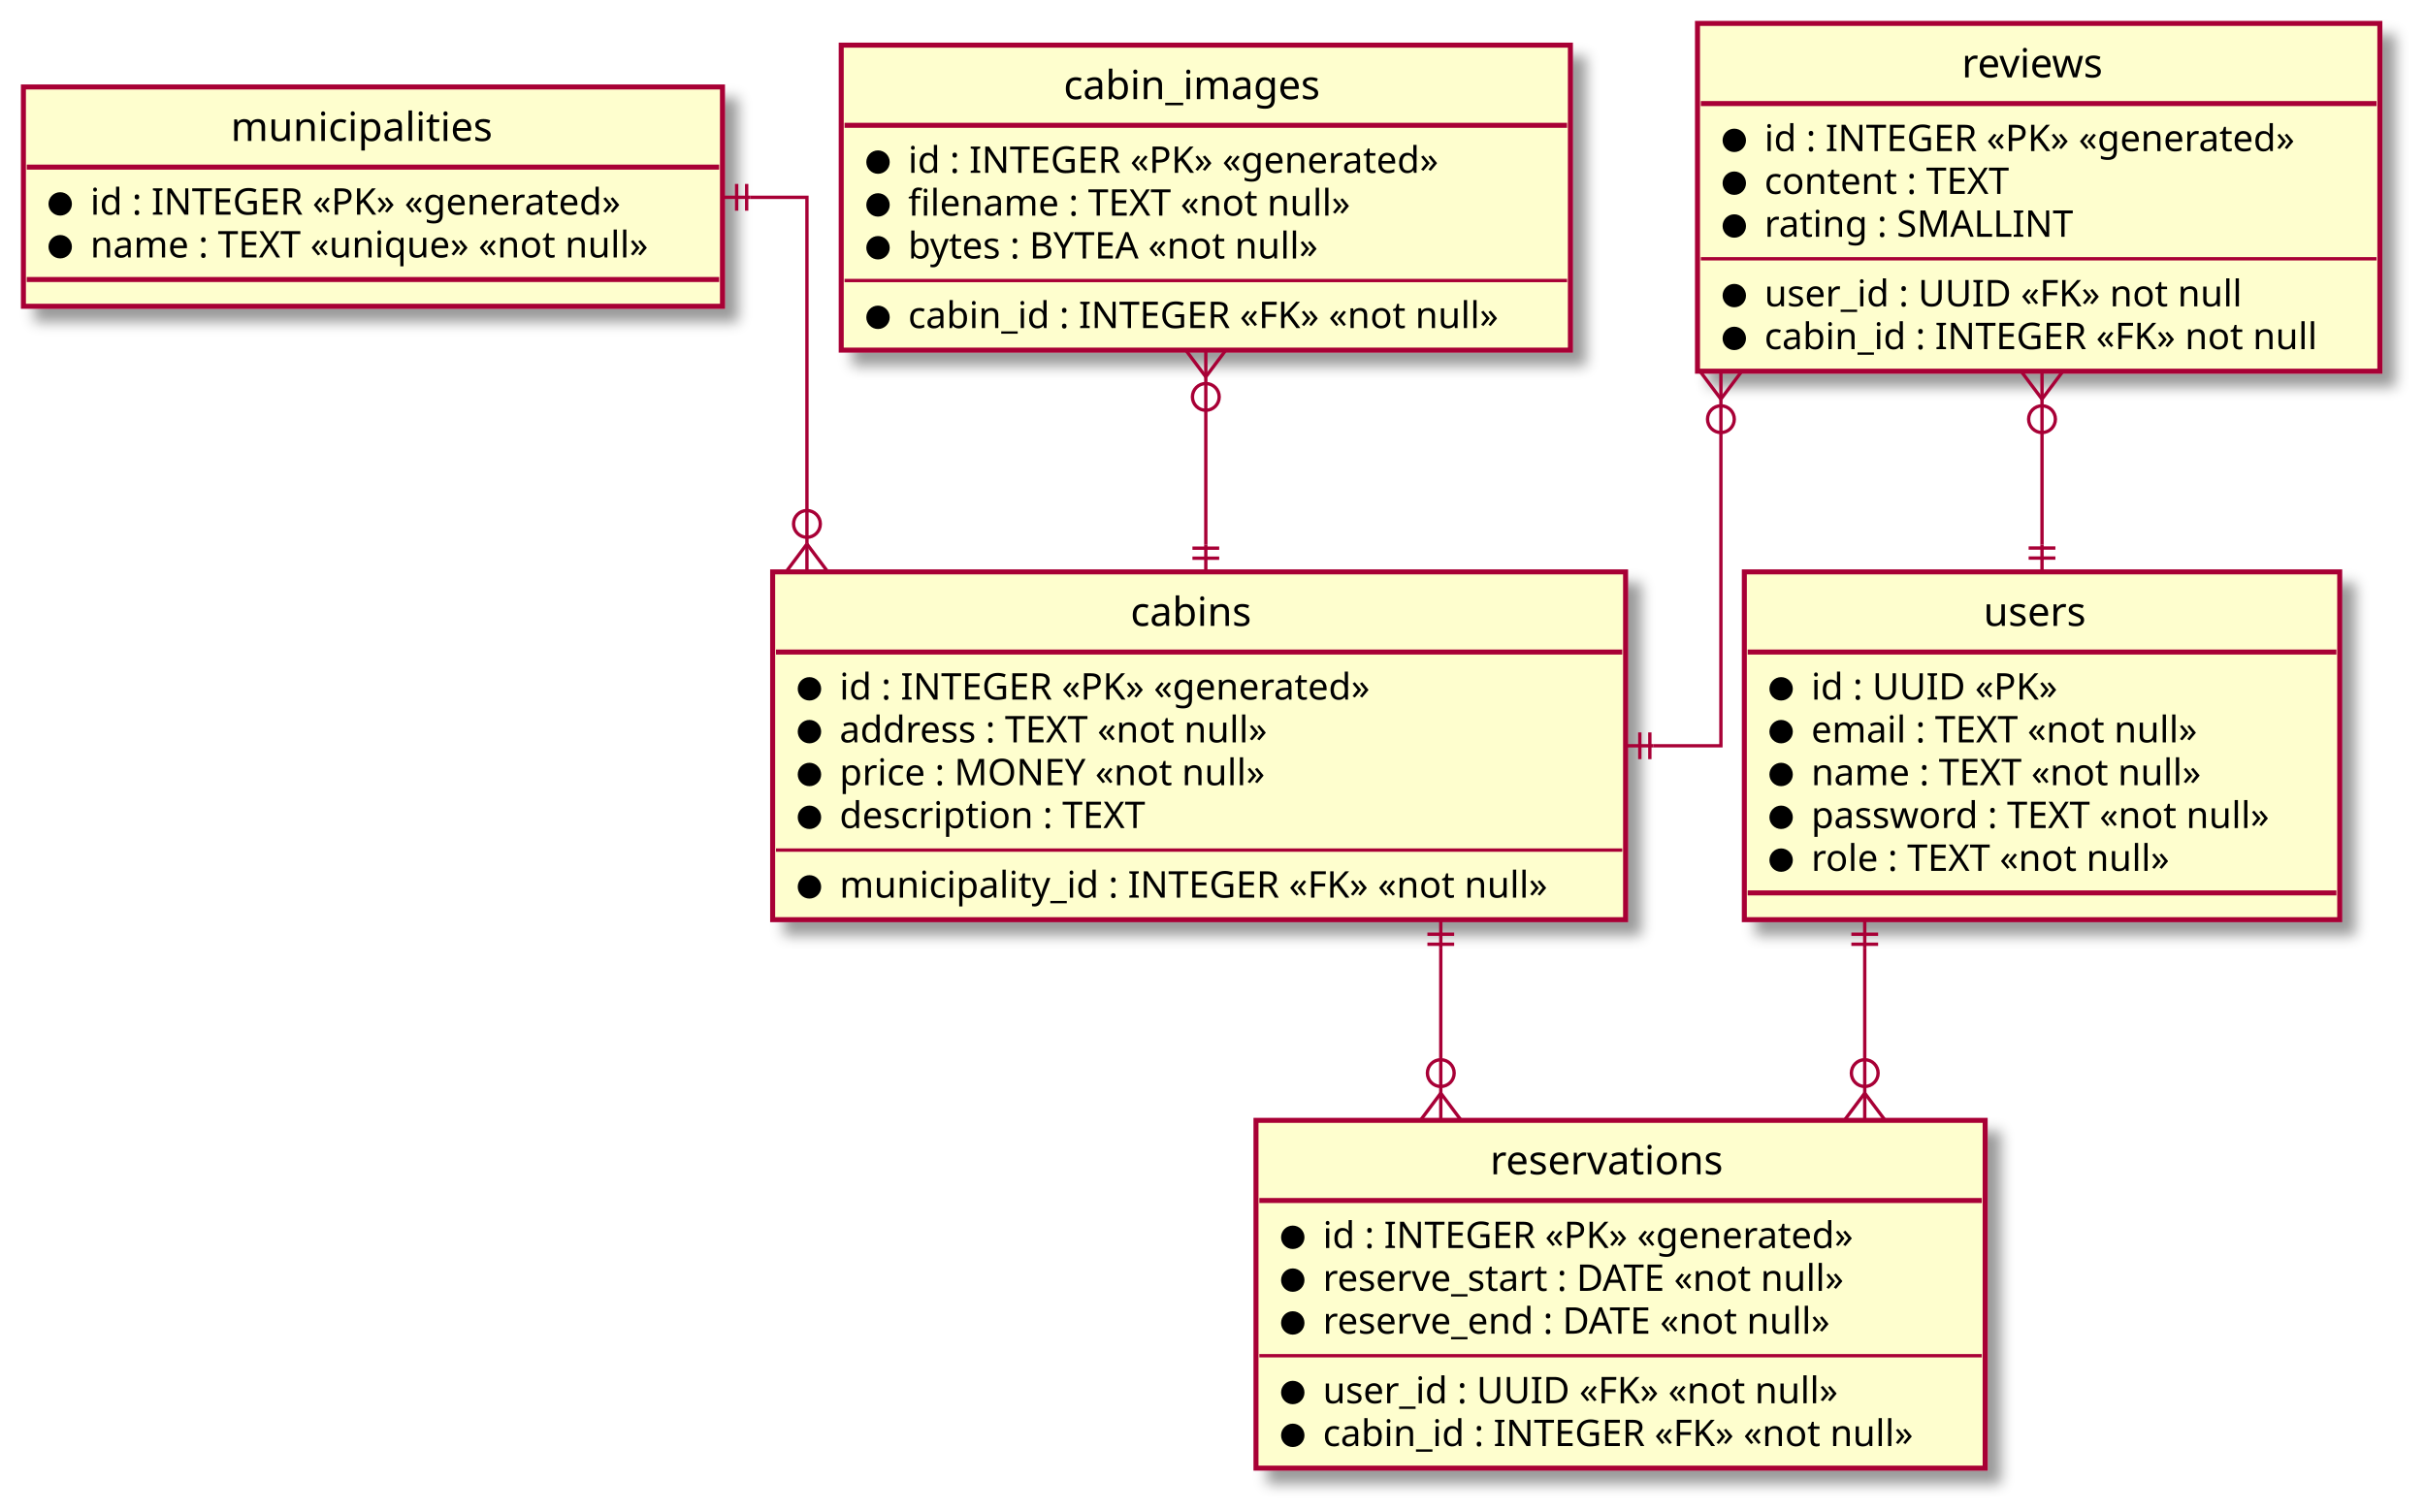
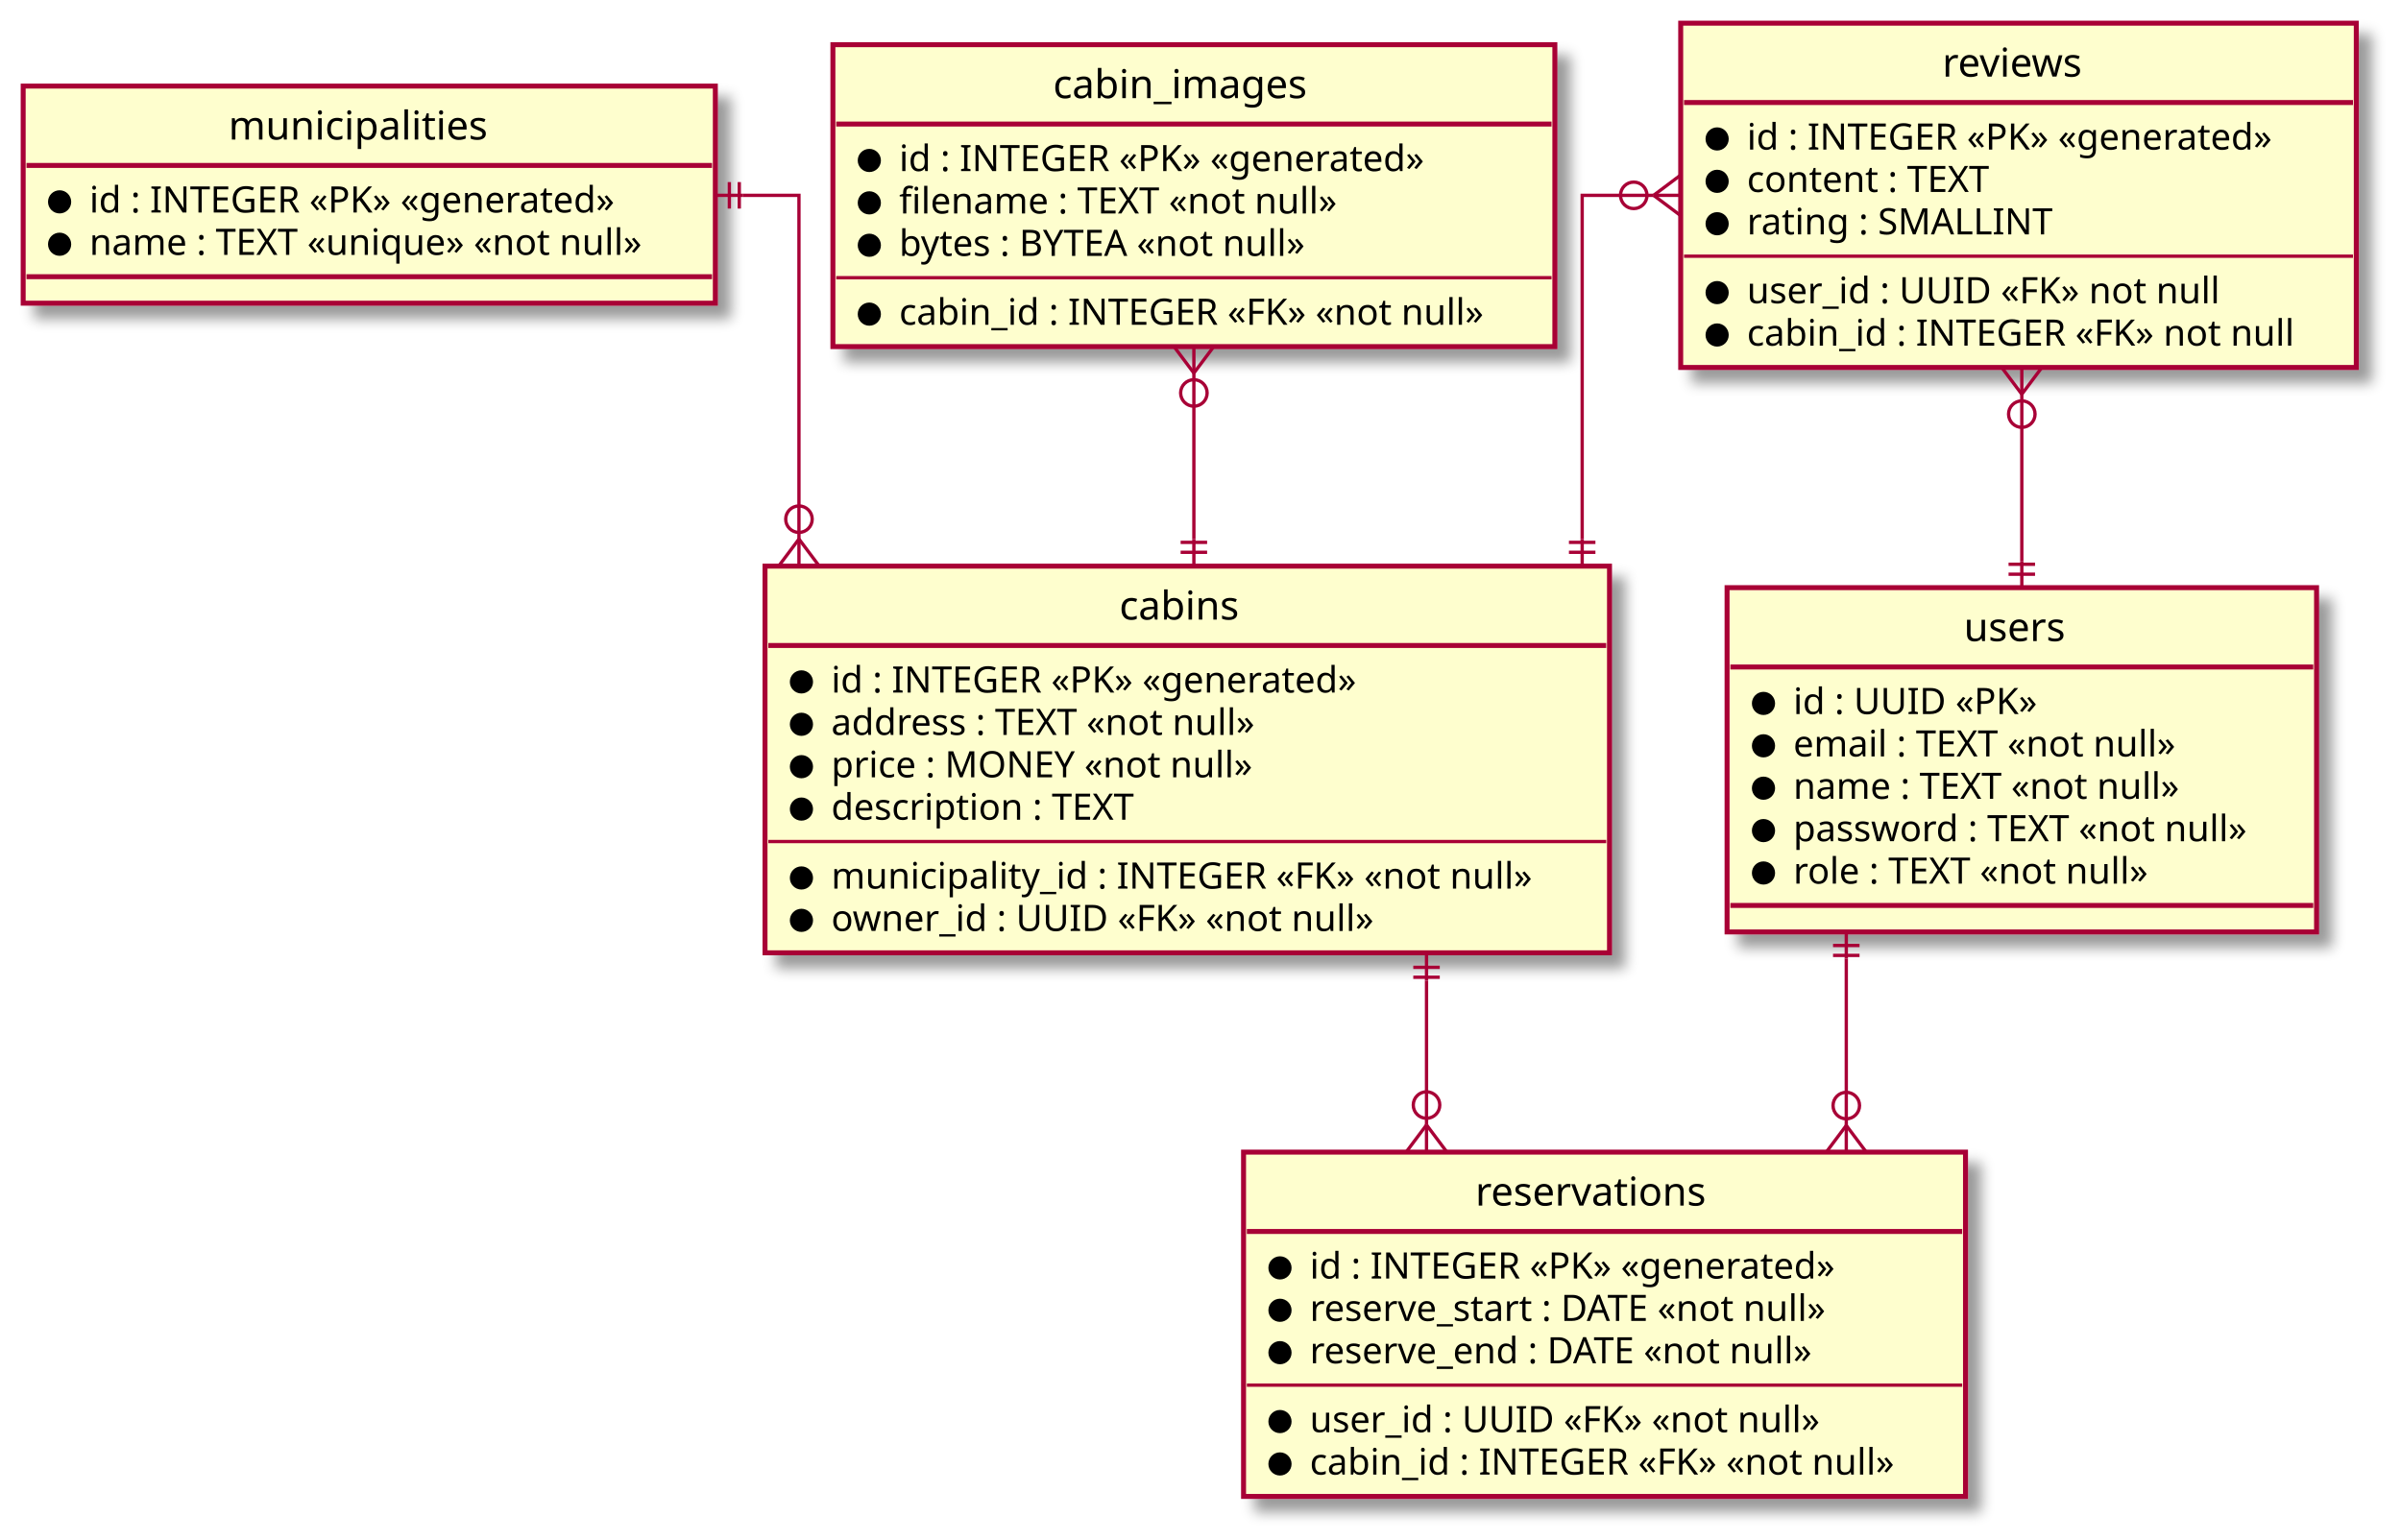
- <svg xmlns="http://www.w3.org/2000/svg" contentScriptType="application/ecmascript" contentStyleType="text/css" height="452px" preserveAspectRatio="none" style="width:725px;height:452px;" version="1.1" viewBox="0 0 725 452" width="725px" zoomAndPan="magnify">
+ <svg xmlns="http://www.w3.org/2000/svg" contentScriptType="application/ecmascript" contentStyleType="text/css" height="465px" preserveAspectRatio="none" style="width:725px;height:465px;" version="1.1" viewBox="0 0 725 465" width="725px" zoomAndPan="magnify">
  <defs>
-     <filter height="300%" id="f1tjq5x3dky7tp" width="300%" x="-1" y="-1">
+     <filter height="300%" id="f19x8k7tcmi529" width="300%" x="-1" y="-1">
      <feGaussianBlur result="blurOut" stdDeviation="2.0" />
      <feColorMatrix in="blurOut" result="blurOut2" type="matrix" values="0 0 0 0 0 0 0 0 0 0 0 0 0 0 0 0 0 0 .4 0" />
      <feOffset dx="4.0" dy="4.0" in="blurOut2" result="blurOut3" />
      <feBlend in="SourceGraphic" in2="blurOut3" mode="normal" />
    </filter>
  </defs>
  <g>
-     <rect codeLine="5" fill="#FEFECE" filter="url(#f1tjq5x3dky7tp)" height="103.992" id="users" style="stroke:#A80036;stroke-width:1.5;" width="178" x="521.5" y="171" />
-     <text fill="#000000" font-family="sans-serif" font-size="12" lengthAdjust="spacing" textLength="35" x="593" y="187.139">users</text>
-     <line style="stroke:#A80036;stroke-width:1.5;" x1="522.5" x2="698.5" y1="194.969" y2="194.969" />
-     <ellipse cx="532.5" cy="205.969" fill="#000000" rx="3" ry="3" style="stroke:#000000;stroke-width:1.0;" />
-     <text fill="#000000" font-family="sans-serif" font-size="11" lengthAdjust="spacing" textLength="78" x="541.5" y="209.179">id : UUID «PK»</text>
-     <ellipse cx="532.5" cy="218.773" fill="#000000" rx="3" ry="3" style="stroke:#000000;stroke-width:1.0;" />
-     <text fill="#000000" font-family="sans-serif" font-size="11" lengthAdjust="spacing" textLength="127" x="541.5" y="221.984">email : TEXT «not null»</text>
-     <ellipse cx="532.5" cy="231.578" fill="#000000" rx="3" ry="3" style="stroke:#000000;stroke-width:1.0;" />
-     <text fill="#000000" font-family="sans-serif" font-size="11" lengthAdjust="spacing" textLength="128" x="541.5" y="234.789">name : TEXT «not null»</text>
-     <ellipse cx="532.5" cy="244.383" fill="#000000" rx="3" ry="3" style="stroke:#000000;stroke-width:1.0;" />
-     <text fill="#000000" font-family="sans-serif" font-size="11" lengthAdjust="spacing" textLength="152" x="541.5" y="247.593">password : TEXT «not null»</text>
-     <ellipse cx="532.5" cy="257.188" fill="#000000" rx="3" ry="3" style="stroke:#000000;stroke-width:1.0;" />
-     <text fill="#000000" font-family="sans-serif" font-size="11" lengthAdjust="spacing" textLength="118" x="541.5" y="260.398">role : TEXT «not null»</text>
-     <line style="stroke:#A80036;stroke-width:1.5;" x1="522.5" x2="698.5" y1="266.992" y2="266.992" />
-     <rect codeLine="13" fill="#FEFECE" filter="url(#f1tjq5x3dky7tp)" height="65.578" id="municipalities" style="stroke:#A80036;stroke-width:1.5;" width="209" x="7" y="26" />
+     <rect codeLine="5" fill="#FEFECE" filter="url(#f19x8k7tcmi529)" height="103.992" id="users" style="stroke:#A80036;stroke-width:1.5;" width="178" x="521.5" y="177.5" />
+     <text fill="#000000" font-family="sans-serif" font-size="12" lengthAdjust="spacing" textLength="35" x="593" y="193.639">users</text>
+     <line style="stroke:#A80036;stroke-width:1.5;" x1="522.5" x2="698.5" y1="201.469" y2="201.469" />
+     <ellipse cx="532.5" cy="212.469" fill="#000000" rx="3" ry="3" style="stroke:#000000;stroke-width:1.0;" />
+     <text fill="#000000" font-family="sans-serif" font-size="11" lengthAdjust="spacing" textLength="78" x="541.5" y="215.679">id : UUID «PK»</text>
+     <ellipse cx="532.5" cy="225.273" fill="#000000" rx="3" ry="3" style="stroke:#000000;stroke-width:1.0;" />
+     <text fill="#000000" font-family="sans-serif" font-size="11" lengthAdjust="spacing" textLength="127" x="541.5" y="228.484">email : TEXT «not null»</text>
+     <ellipse cx="532.5" cy="238.078" fill="#000000" rx="3" ry="3" style="stroke:#000000;stroke-width:1.0;" />
+     <text fill="#000000" font-family="sans-serif" font-size="11" lengthAdjust="spacing" textLength="128" x="541.5" y="241.289">name : TEXT «not null»</text>
+     <ellipse cx="532.5" cy="250.883" fill="#000000" rx="3" ry="3" style="stroke:#000000;stroke-width:1.0;" />
+     <text fill="#000000" font-family="sans-serif" font-size="11" lengthAdjust="spacing" textLength="152" x="541.5" y="254.093">password : TEXT «not null»</text>
+     <ellipse cx="532.5" cy="263.688" fill="#000000" rx="3" ry="3" style="stroke:#000000;stroke-width:1.0;" />
+     <text fill="#000000" font-family="sans-serif" font-size="11" lengthAdjust="spacing" textLength="118" x="541.5" y="266.898">role : TEXT «not null»</text>
+     <line style="stroke:#A80036;stroke-width:1.5;" x1="522.5" x2="698.5" y1="273.492" y2="273.492" />
+     <rect codeLine="13" fill="#FEFECE" filter="url(#f19x8k7tcmi529)" height="65.578" id="municipalities" style="stroke:#A80036;stroke-width:1.5;" width="209" x="7" y="26" />
    <text fill="#000000" font-family="sans-serif" font-size="12" lengthAdjust="spacing" textLength="85" x="69" y="42.139">municipalities</text>
    <line style="stroke:#A80036;stroke-width:1.5;" x1="8" x2="215" y1="49.969" y2="49.969" />
    <ellipse cx="18" cy="60.969" fill="#000000" rx="3" ry="3" style="stroke:#000000;stroke-width:1.0;" />
    <text fill="#000000" font-family="sans-serif" font-size="11" lengthAdjust="spacing" textLength="174" x="27" y="64.179">id : INTEGER «PK» «generated»</text>
    <ellipse cx="18" cy="73.773" fill="#000000" rx="3" ry="3" style="stroke:#000000;stroke-width:1.0;" />
    <text fill="#000000" font-family="sans-serif" font-size="11" lengthAdjust="spacing" textLength="183" x="27" y="76.984">name : TEXT «unique» «not null»</text>
    <line style="stroke:#A80036;stroke-width:1.5;" x1="8" x2="215" y1="83.578" y2="83.578" />
-     <rect codeLine="18" fill="#FEFECE" filter="url(#f1tjq5x3dky7tp)" height="103.992" id="cabins" style="stroke:#A80036;stroke-width:1.5;" width="255" x="231" y="171" />
+     <rect codeLine="18" fill="#FEFECE" filter="url(#f19x8k7tcmi529)" height="116.797" id="cabins" style="stroke:#A80036;stroke-width:1.5;" width="255" x="231" y="171" />
    <text fill="#000000" font-family="sans-serif" font-size="12" lengthAdjust="spacing" textLength="41" x="338" y="187.139">cabins</text>
    <line style="stroke:#A80036;stroke-width:1.5;" x1="232" x2="485" y1="194.969" y2="194.969" />
    <ellipse cx="242" cy="205.969" fill="#000000" rx="3" ry="3" style="stroke:#000000;stroke-width:1.0;" />
    <text fill="#000000" font-family="sans-serif" font-size="11" lengthAdjust="spacing" textLength="174" x="251" y="209.179">id : INTEGER «PK» «generated»</text>
    <ellipse cx="242" cy="218.773" fill="#000000" rx="3" ry="3" style="stroke:#000000;stroke-width:1.0;" />
    <text fill="#000000" font-family="sans-serif" font-size="11" lengthAdjust="spacing" textLength="143" x="251" y="221.984">address : TEXT «not null»</text>
    <ellipse cx="242" cy="231.578" fill="#000000" rx="3" ry="3" style="stroke:#000000;stroke-width:1.0;" />
    <text fill="#000000" font-family="sans-serif" font-size="11" lengthAdjust="spacing" textLength="136" x="251" y="234.789">price : MONEY «not null»</text>
    <ellipse cx="242" cy="244.383" fill="#000000" rx="3" ry="3" style="stroke:#000000;stroke-width:1.0;" />
    <text fill="#000000" font-family="sans-serif" font-size="11" lengthAdjust="spacing" textLength="101" x="251" y="247.593">description : TEXT</text>
    <line style="stroke:#A80036;stroke-width:1.0;" x1="232" x2="485" y1="254.188" y2="254.188" />
    <ellipse cx="242" cy="265.188" fill="#000000" rx="3" ry="3" style="stroke:#000000;stroke-width:1.0;" />
    <text fill="#000000" font-family="sans-serif" font-size="11" lengthAdjust="spacing" textLength="229" x="251" y="268.398">municipality_id : INTEGER «FK» «not null»</text>
-     <rect codeLine="27" fill="#FEFECE" filter="url(#f1tjq5x3dky7tp)" height="103.992" id="reviews" style="stroke:#A80036;stroke-width:1.5;" width="204" x="507.5" y="7" />
+     <ellipse cx="242" cy="277.992" fill="#000000" rx="3" ry="3" style="stroke:#000000;stroke-width:1.0;" />
+     <text fill="#000000" font-family="sans-serif" font-size="11" lengthAdjust="spacing" textLength="176" x="251" y="281.203">owner_id : UUID «FK» «not null»</text>
+     <rect codeLine="28" fill="#FEFECE" filter="url(#f19x8k7tcmi529)" height="103.992" id="reviews" style="stroke:#A80036;stroke-width:1.5;" width="204" x="507.5" y="7" />
    <text fill="#000000" font-family="sans-serif" font-size="12" lengthAdjust="spacing" textLength="46" x="586.5" y="23.139">reviews</text>
    <line style="stroke:#A80036;stroke-width:1.5;" x1="508.5" x2="710.5" y1="30.969" y2="30.969" />
    <ellipse cx="518.5" cy="41.969" fill="#000000" rx="3" ry="3" style="stroke:#000000;stroke-width:1.0;" />
    <text fill="#000000" font-family="sans-serif" font-size="11" lengthAdjust="spacing" textLength="174" x="527.5" y="45.179">id : INTEGER «PK» «generated»</text>
    <ellipse cx="518.5" cy="54.773" fill="#000000" rx="3" ry="3" style="stroke:#000000;stroke-width:1.0;" />
    <text fill="#000000" font-family="sans-serif" font-size="11" lengthAdjust="spacing" textLength="80" x="527.5" y="57.984">content : TEXT</text>
    <ellipse cx="518.5" cy="67.578" fill="#000000" rx="3" ry="3" style="stroke:#000000;stroke-width:1.0;" />
    <text fill="#000000" font-family="sans-serif" font-size="11" lengthAdjust="spacing" textLength="97" x="527.5" y="70.789">rating : SMALLINT</text>
    <line style="stroke:#A80036;stroke-width:1.0;" x1="508.5" x2="710.5" y1="77.383" y2="77.383" />
    <ellipse cx="518.5" cy="88.383" fill="#000000" rx="3" ry="3" style="stroke:#000000;stroke-width:1.0;" />
    <text fill="#000000" font-family="sans-serif" font-size="11" lengthAdjust="spacing" textLength="153" x="527.5" y="91.593">user_id : UUID «FK» not null</text>
    <ellipse cx="518.5" cy="101.188" fill="#000000" rx="3" ry="3" style="stroke:#000000;stroke-width:1.0;" />
    <text fill="#000000" font-family="sans-serif" font-size="11" lengthAdjust="spacing" textLength="178" x="527.5" y="104.398">cabin_id : INTEGER «FK» not null</text>
-     <rect codeLine="36" fill="#FEFECE" filter="url(#f1tjq5x3dky7tp)" height="103.992" id="reservations" style="stroke:#A80036;stroke-width:1.5;" width="218" x="375.5" y="335" />
-     <text fill="#000000" font-family="sans-serif" font-size="12" lengthAdjust="spacing" textLength="78" x="445.5" y="351.139">reservations</text>
-     <line style="stroke:#A80036;stroke-width:1.5;" x1="376.5" x2="592.5" y1="358.969" y2="358.969" />
-     <ellipse cx="386.5" cy="369.969" fill="#000000" rx="3" ry="3" style="stroke:#000000;stroke-width:1.0;" />
-     <text fill="#000000" font-family="sans-serif" font-size="11" lengthAdjust="spacing" textLength="174" x="395.5" y="373.179">id : INTEGER «PK» «generated»</text>
-     <ellipse cx="386.5" cy="382.773" fill="#000000" rx="3" ry="3" style="stroke:#000000;stroke-width:1.0;" />
-     <text fill="#000000" font-family="sans-serif" font-size="11" lengthAdjust="spacing" textLength="174" x="395.5" y="385.984">reserve_start : DATE «not null»</text>
-     <ellipse cx="386.5" cy="395.578" fill="#000000" rx="3" ry="3" style="stroke:#000000;stroke-width:1.0;" />
-     <text fill="#000000" font-family="sans-serif" font-size="11" lengthAdjust="spacing" textLength="168" x="395.5" y="398.789">reserve_end : DATE «not null»</text>
-     <line style="stroke:#A80036;stroke-width:1.0;" x1="376.5" x2="592.5" y1="405.383" y2="405.383" />
-     <ellipse cx="386.5" cy="416.383" fill="#000000" rx="3" ry="3" style="stroke:#000000;stroke-width:1.0;" />
-     <text fill="#000000" font-family="sans-serif" font-size="11" lengthAdjust="spacing" textLength="167" x="395.5" y="419.593">user_id : UUID «FK» «not null»</text>
-     <ellipse cx="386.5" cy="429.188" fill="#000000" rx="3" ry="3" style="stroke:#000000;stroke-width:1.0;" />
-     <text fill="#000000" font-family="sans-serif" font-size="11" lengthAdjust="spacing" textLength="192" x="395.5" y="432.398">cabin_id : INTEGER «FK» «not null»</text>
-     <rect codeLine="45" fill="#FEFECE" filter="url(#f1tjq5x3dky7tp)" height="91.188" id="cabin_images" style="stroke:#A80036;stroke-width:1.5;" width="218" x="251.5" y="13.5" />
+     <rect codeLine="37" fill="#FEFECE" filter="url(#f19x8k7tcmi529)" height="103.992" id="reservations" style="stroke:#A80036;stroke-width:1.5;" width="218" x="375.5" y="348" />
+     <text fill="#000000" font-family="sans-serif" font-size="12" lengthAdjust="spacing" textLength="78" x="445.5" y="364.139">reservations</text>
+     <line style="stroke:#A80036;stroke-width:1.5;" x1="376.5" x2="592.5" y1="371.969" y2="371.969" />
+     <ellipse cx="386.5" cy="382.969" fill="#000000" rx="3" ry="3" style="stroke:#000000;stroke-width:1.0;" />
+     <text fill="#000000" font-family="sans-serif" font-size="11" lengthAdjust="spacing" textLength="174" x="395.5" y="386.179">id : INTEGER «PK» «generated»</text>
+     <ellipse cx="386.5" cy="395.773" fill="#000000" rx="3" ry="3" style="stroke:#000000;stroke-width:1.0;" />
+     <text fill="#000000" font-family="sans-serif" font-size="11" lengthAdjust="spacing" textLength="174" x="395.5" y="398.984">reserve_start : DATE «not null»</text>
+     <ellipse cx="386.5" cy="408.578" fill="#000000" rx="3" ry="3" style="stroke:#000000;stroke-width:1.0;" />
+     <text fill="#000000" font-family="sans-serif" font-size="11" lengthAdjust="spacing" textLength="168" x="395.5" y="411.789">reserve_end : DATE «not null»</text>
+     <line style="stroke:#A80036;stroke-width:1.0;" x1="376.5" x2="592.5" y1="418.383" y2="418.383" />
+     <ellipse cx="386.5" cy="429.383" fill="#000000" rx="3" ry="3" style="stroke:#000000;stroke-width:1.0;" />
+     <text fill="#000000" font-family="sans-serif" font-size="11" lengthAdjust="spacing" textLength="167" x="395.5" y="432.593">user_id : UUID «FK» «not null»</text>
+     <ellipse cx="386.5" cy="442.188" fill="#000000" rx="3" ry="3" style="stroke:#000000;stroke-width:1.0;" />
+     <text fill="#000000" font-family="sans-serif" font-size="11" lengthAdjust="spacing" textLength="192" x="395.5" y="445.398">cabin_id : INTEGER «FK» «not null»</text>
+     <rect codeLine="46" fill="#FEFECE" filter="url(#f19x8k7tcmi529)" height="91.188" id="cabin_images" style="stroke:#A80036;stroke-width:1.5;" width="218" x="251.5" y="13.5" />
    <text fill="#000000" font-family="sans-serif" font-size="12" lengthAdjust="spacing" textLength="85" x="318" y="29.639">cabin_images</text>
    <line style="stroke:#A80036;stroke-width:1.5;" x1="252.5" x2="468.5" y1="37.469" y2="37.469" />
    <ellipse cx="262.5" cy="48.469" fill="#000000" rx="3" ry="3" style="stroke:#000000;stroke-width:1.0;" />
    <text fill="#000000" font-family="sans-serif" font-size="11" lengthAdjust="spacing" textLength="174" x="271.5" y="51.679">id : INTEGER «PK» «generated»</text>
    <ellipse cx="262.5" cy="61.273" fill="#000000" rx="3" ry="3" style="stroke:#000000;stroke-width:1.0;" />
    <text fill="#000000" font-family="sans-serif" font-size="11" lengthAdjust="spacing" textLength="145" x="271.5" y="64.484">filename : TEXT «not null»</text>
    <ellipse cx="262.5" cy="74.078" fill="#000000" rx="3" ry="3" style="stroke:#000000;stroke-width:1.0;" />
    <text fill="#000000" font-family="sans-serif" font-size="11" lengthAdjust="spacing" textLength="135" x="271.5" y="77.289">bytes : BYTEA «not null»</text>
    <line style="stroke:#A80036;stroke-width:1.0;" x1="252.5" x2="468.5" y1="83.883" y2="83.883" />
    <ellipse cx="262.5" cy="94.883" fill="#000000" rx="3" ry="3" style="stroke:#000000;stroke-width:1.0;" />
    <text fill="#000000" font-family="sans-serif" font-size="11" lengthAdjust="spacing" textLength="192" x="271.5" y="98.093">cabin_id : INTEGER «FK» «not null»</text>
-     <path codeLine="53" d="M430.75,283.34 C430.75,283.34 430.75,326.87 430.75,326.87 " fill="none" id="cabins-reservations" style="stroke:#A80036;stroke-width:1.0;" />
-     <line style="stroke:#A80036;stroke-width:1.0;" x1="430.75" x2="436.75" y1="326.87" y2="334.87" />
-     <line style="stroke:#A80036;stroke-width:1.0;" x1="430.75" x2="424.75" y1="326.87" y2="334.87" />
-     <line style="stroke:#A80036;stroke-width:1.0;" x1="430.75" x2="430.75" y1="326.87" y2="334.87" />
-     <ellipse cx="430.75" cy="320.87" fill="none" rx="4" ry="4" style="stroke:#A80036;stroke-width:1.0;" />
-     <line style="stroke:#A80036;stroke-width:1.0;" x1="426.75" x2="434.75" y1="279.34" y2="279.34" />
-     <line style="stroke:#A80036;stroke-width:1.0;" x1="426.75" x2="434.75" y1="282.34" y2="282.34" />
-     <line style="stroke:#A80036;stroke-width:1.0;" x1="430.75" x2="430.75" y1="283.34" y2="275.34" />
-     <path codeLine="54" d="M557.5,283.34 C557.5,283.34 557.5,326.87 557.5,326.87 " fill="none" id="users-reservations" style="stroke:#A80036;stroke-width:1.0;" />
-     <line style="stroke:#A80036;stroke-width:1.0;" x1="557.5" x2="563.5" y1="326.87" y2="334.87" />
-     <line style="stroke:#A80036;stroke-width:1.0;" x1="557.5" x2="551.5" y1="326.87" y2="334.87" />
-     <line style="stroke:#A80036;stroke-width:1.0;" x1="557.5" x2="557.5" y1="326.87" y2="334.87" />
-     <ellipse cx="557.5" cy="320.87" fill="none" rx="4" ry="4" style="stroke:#A80036;stroke-width:1.0;" />
-     <line style="stroke:#A80036;stroke-width:1.0;" x1="553.5" x2="561.5" y1="279.34" y2="279.34" />
-     <line style="stroke:#A80036;stroke-width:1.0;" x1="553.5" x2="561.5" y1="282.34" y2="282.34" />
-     <line style="stroke:#A80036;stroke-width:1.0;" x1="557.5" x2="557.5" y1="283.34" y2="275.34" />
-     <path codeLine="55" d="M360.5,112.68 C360.5,112.68 360.5,162.91 360.5,162.91 " fill="none" id="cabin_images-cabins" style="stroke:#A80036;stroke-width:1.0;" />
-     <line style="stroke:#A80036;stroke-width:1.0;" x1="364.5" x2="356.5" y1="166.91" y2="166.91" />
-     <line style="stroke:#A80036;stroke-width:1.0;" x1="364.5" x2="356.5" y1="163.91" y2="163.91" />
-     <line style="stroke:#A80036;stroke-width:1.0;" x1="360.5" x2="360.5" y1="162.91" y2="170.91" />
-     <line style="stroke:#A80036;stroke-width:1.0;" x1="360.5" x2="354.5" y1="112.68" y2="104.68" />
-     <line style="stroke:#A80036;stroke-width:1.0;" x1="360.5" x2="366.5" y1="112.68" y2="104.68" />
-     <line style="stroke:#A80036;stroke-width:1.0;" x1="360.5" x2="360.5" y1="112.68" y2="104.68" />
-     <ellipse cx="360.5" cy="118.68" fill="none" rx="4" ry="4" style="stroke:#A80036;stroke-width:1.0;" />
-     <path codeLine="56" d="M514.5,119.34 C514.5,119.34 514.5,223 514.5,223 C514.5,223 494.25,223 494.25,223 " fill="none" id="reviews-cabins" style="stroke:#A80036;stroke-width:1.0;" />
-     <line style="stroke:#A80036;stroke-width:1.0;" x1="490.25" x2="490.25" y1="227" y2="219" />
-     <line style="stroke:#A80036;stroke-width:1.0;" x1="493.25" x2="493.25" y1="227" y2="219" />
-     <line style="stroke:#A80036;stroke-width:1.0;" x1="494.25" x2="486.25" y1="223" y2="223" />
-     <line style="stroke:#A80036;stroke-width:1.0;" x1="514.5" x2="508.5" y1="119.34" y2="111.34" />
-     <line style="stroke:#A80036;stroke-width:1.0;" x1="514.5" x2="520.5" y1="119.34" y2="111.34" />
-     <line style="stroke:#A80036;stroke-width:1.0;" x1="514.5" x2="514.5" y1="119.34" y2="111.34" />
-     <ellipse cx="514.5" cy="125.34" fill="none" rx="4" ry="4" style="stroke:#A80036;stroke-width:1.0;" />
-     <path codeLine="57" d="M610.5,119.34 C610.5,119.34 610.5,162.87 610.5,162.87 " fill="none" id="reviews-users" style="stroke:#A80036;stroke-width:1.0;" />
-     <line style="stroke:#A80036;stroke-width:1.0;" x1="614.5" x2="606.5" y1="166.87" y2="166.87" />
-     <line style="stroke:#A80036;stroke-width:1.0;" x1="614.5" x2="606.5" y1="163.87" y2="163.87" />
-     <line style="stroke:#A80036;stroke-width:1.0;" x1="610.5" x2="610.5" y1="162.87" y2="170.87" />
-     <line style="stroke:#A80036;stroke-width:1.0;" x1="610.5" x2="604.5" y1="119.34" y2="111.34" />
-     <line style="stroke:#A80036;stroke-width:1.0;" x1="610.5" x2="616.5" y1="119.34" y2="111.34" />
-     <line style="stroke:#A80036;stroke-width:1.0;" x1="610.5" x2="610.5" y1="119.34" y2="111.34" />
-     <ellipse cx="610.5" cy="125.34" fill="none" rx="4" ry="4" style="stroke:#A80036;stroke-width:1.0;" />
-     <path codeLine="58" d="M224.23,59 C224.23,59 241.25,59 241.25,59 C241.25,59 241.25,162.66 241.25,162.66 " fill="none" id="municipalities-cabins" style="stroke:#A80036;stroke-width:1.0;" />
-     <line style="stroke:#A80036;stroke-width:1.0;" x1="241.25" x2="247.25" y1="162.66" y2="170.66" />
-     <line style="stroke:#A80036;stroke-width:1.0;" x1="241.25" x2="235.25" y1="162.66" y2="170.66" />
-     <line style="stroke:#A80036;stroke-width:1.0;" x1="241.25" x2="241.25" y1="162.66" y2="170.66" />
-     <ellipse cx="241.25" cy="156.66" fill="none" rx="4" ry="4" style="stroke:#A80036;stroke-width:1.0;" />
+     <path codeLine="54" d="M430.75,296.18 C430.75,296.18 430.75,339.78 430.75,339.78 " fill="none" id="cabins-reservations" style="stroke:#A80036;stroke-width:1.0;" />
+     <line style="stroke:#A80036;stroke-width:1.0;" x1="430.75" x2="436.75" y1="339.78" y2="347.78" />
+     <line style="stroke:#A80036;stroke-width:1.0;" x1="430.75" x2="424.75" y1="339.78" y2="347.78" />
+     <line style="stroke:#A80036;stroke-width:1.0;" x1="430.75" x2="430.75" y1="339.78" y2="347.78" />
+     <ellipse cx="430.75" cy="333.78" fill="none" rx="4" ry="4" style="stroke:#A80036;stroke-width:1.0;" />
+     <line style="stroke:#A80036;stroke-width:1.0;" x1="426.75" x2="434.75" y1="292.18" y2="292.18" />
+     <line style="stroke:#A80036;stroke-width:1.0;" x1="426.75" x2="434.75" y1="295.18" y2="295.18" />
+     <line style="stroke:#A80036;stroke-width:1.0;" x1="430.75" x2="430.75" y1="296.18" y2="288.18" />
+     <path codeLine="55" d="M557.5,289.58 C557.5,289.58 557.5,339.94 557.5,339.94 " fill="none" id="users-reservations" style="stroke:#A80036;stroke-width:1.0;" />
+     <line style="stroke:#A80036;stroke-width:1.0;" x1="557.5" x2="563.5" y1="339.94" y2="347.94" />
+     <line style="stroke:#A80036;stroke-width:1.0;" x1="557.5" x2="551.5" y1="339.94" y2="347.94" />
+     <line style="stroke:#A80036;stroke-width:1.0;" x1="557.5" x2="557.5" y1="339.94" y2="347.94" />
+     <ellipse cx="557.5" cy="333.94" fill="none" rx="4" ry="4" style="stroke:#A80036;stroke-width:1.0;" />
+     <line style="stroke:#A80036;stroke-width:1.0;" x1="553.5" x2="561.5" y1="285.58" y2="285.58" />
+     <line style="stroke:#A80036;stroke-width:1.0;" x1="553.5" x2="561.5" y1="288.58" y2="288.58" />
+     <line style="stroke:#A80036;stroke-width:1.0;" x1="557.5" x2="557.5" y1="289.58" y2="281.58" />
+     <path codeLine="56" d="M360.5,112.69 C360.5,112.69 360.5,162.82 360.5,162.82 " fill="none" id="cabin_images-cabins" style="stroke:#A80036;stroke-width:1.0;" />
+     <line style="stroke:#A80036;stroke-width:1.0;" x1="364.5" x2="356.5" y1="166.82" y2="166.82" />
+     <line style="stroke:#A80036;stroke-width:1.0;" x1="364.5" x2="356.5" y1="163.82" y2="163.82" />
+     <line style="stroke:#A80036;stroke-width:1.0;" x1="360.5" x2="360.5" y1="162.82" y2="170.82" />
+     <line style="stroke:#A80036;stroke-width:1.0;" x1="360.5" x2="354.5" y1="112.69" y2="104.69" />
+     <line style="stroke:#A80036;stroke-width:1.0;" x1="360.5" x2="366.5" y1="112.69" y2="104.69" />
+     <line style="stroke:#A80036;stroke-width:1.0;" x1="360.5" x2="360.5" y1="112.69" y2="104.69" />
+     <ellipse cx="360.5" cy="118.69" fill="none" rx="4" ry="4" style="stroke:#A80036;stroke-width:1.0;" />
+     <path codeLine="57" d="M499.32,59 C499.32,59 477.75,59 477.75,59 C477.75,59 477.75,162.82 477.75,162.82 " fill="none" id="reviews-cabins" style="stroke:#A80036;stroke-width:1.0;" />
+     <line style="stroke:#A80036;stroke-width:1.0;" x1="481.75" x2="473.75" y1="166.82" y2="166.82" />
+     <line style="stroke:#A80036;stroke-width:1.0;" x1="481.75" x2="473.75" y1="163.82" y2="163.82" />
+     <line style="stroke:#A80036;stroke-width:1.0;" x1="477.75" x2="477.75" y1="162.82" y2="170.82" />
+     <line style="stroke:#A80036;stroke-width:1.0;" x1="499.32" x2="507.32" y1="59" y2="53" />
+     <line style="stroke:#A80036;stroke-width:1.0;" x1="499.32" x2="507.32" y1="59" y2="65" />
+     <line style="stroke:#A80036;stroke-width:1.0;" x1="499.32" x2="507.32" y1="59" y2="59" />
+     <ellipse cx="493.32" cy="59" fill="none" rx="4" ry="4" style="stroke:#A80036;stroke-width:1.0;" />
+     <path codeLine="58" d="M610.5,119.08 C610.5,119.08 610.5,169.44 610.5,169.44 " fill="none" id="reviews-users" style="stroke:#A80036;stroke-width:1.0;" />
+     <line style="stroke:#A80036;stroke-width:1.0;" x1="614.5" x2="606.5" y1="173.44" y2="173.44" />
+     <line style="stroke:#A80036;stroke-width:1.0;" x1="614.5" x2="606.5" y1="170.44" y2="170.44" />
+     <line style="stroke:#A80036;stroke-width:1.0;" x1="610.5" x2="610.5" y1="169.44" y2="177.44" />
+     <line style="stroke:#A80036;stroke-width:1.0;" x1="610.5" x2="604.5" y1="119.08" y2="111.08" />
+     <line style="stroke:#A80036;stroke-width:1.0;" x1="610.5" x2="616.5" y1="119.08" y2="111.08" />
+     <line style="stroke:#A80036;stroke-width:1.0;" x1="610.5" x2="610.5" y1="119.08" y2="111.08" />
+     <ellipse cx="610.5" cy="125.08" fill="none" rx="4" ry="4" style="stroke:#A80036;stroke-width:1.0;" />
+     <path codeLine="59" d="M224.23,59 C224.23,59 241.25,59 241.25,59 C241.25,59 241.25,162.82 241.25,162.82 " fill="none" id="municipalities-cabins" style="stroke:#A80036;stroke-width:1.0;" />
+     <line style="stroke:#A80036;stroke-width:1.0;" x1="241.25" x2="247.25" y1="162.82" y2="170.82" />
+     <line style="stroke:#A80036;stroke-width:1.0;" x1="241.25" x2="235.25" y1="162.82" y2="170.82" />
+     <line style="stroke:#A80036;stroke-width:1.0;" x1="241.25" x2="241.25" y1="162.82" y2="170.82" />
+     <ellipse cx="241.25" cy="156.82" fill="none" rx="4" ry="4" style="stroke:#A80036;stroke-width:1.0;" />
    <line style="stroke:#A80036;stroke-width:1.0;" x1="220.23" x2="220.23" y1="63" y2="55" />
    <line style="stroke:#A80036;stroke-width:1.0;" x1="223.23" x2="223.23" y1="63" y2="55" />
    <line style="stroke:#A80036;stroke-width:1.0;" x1="224.23" x2="216.23" y1="59" y2="59" />
  </g>
</svg>
